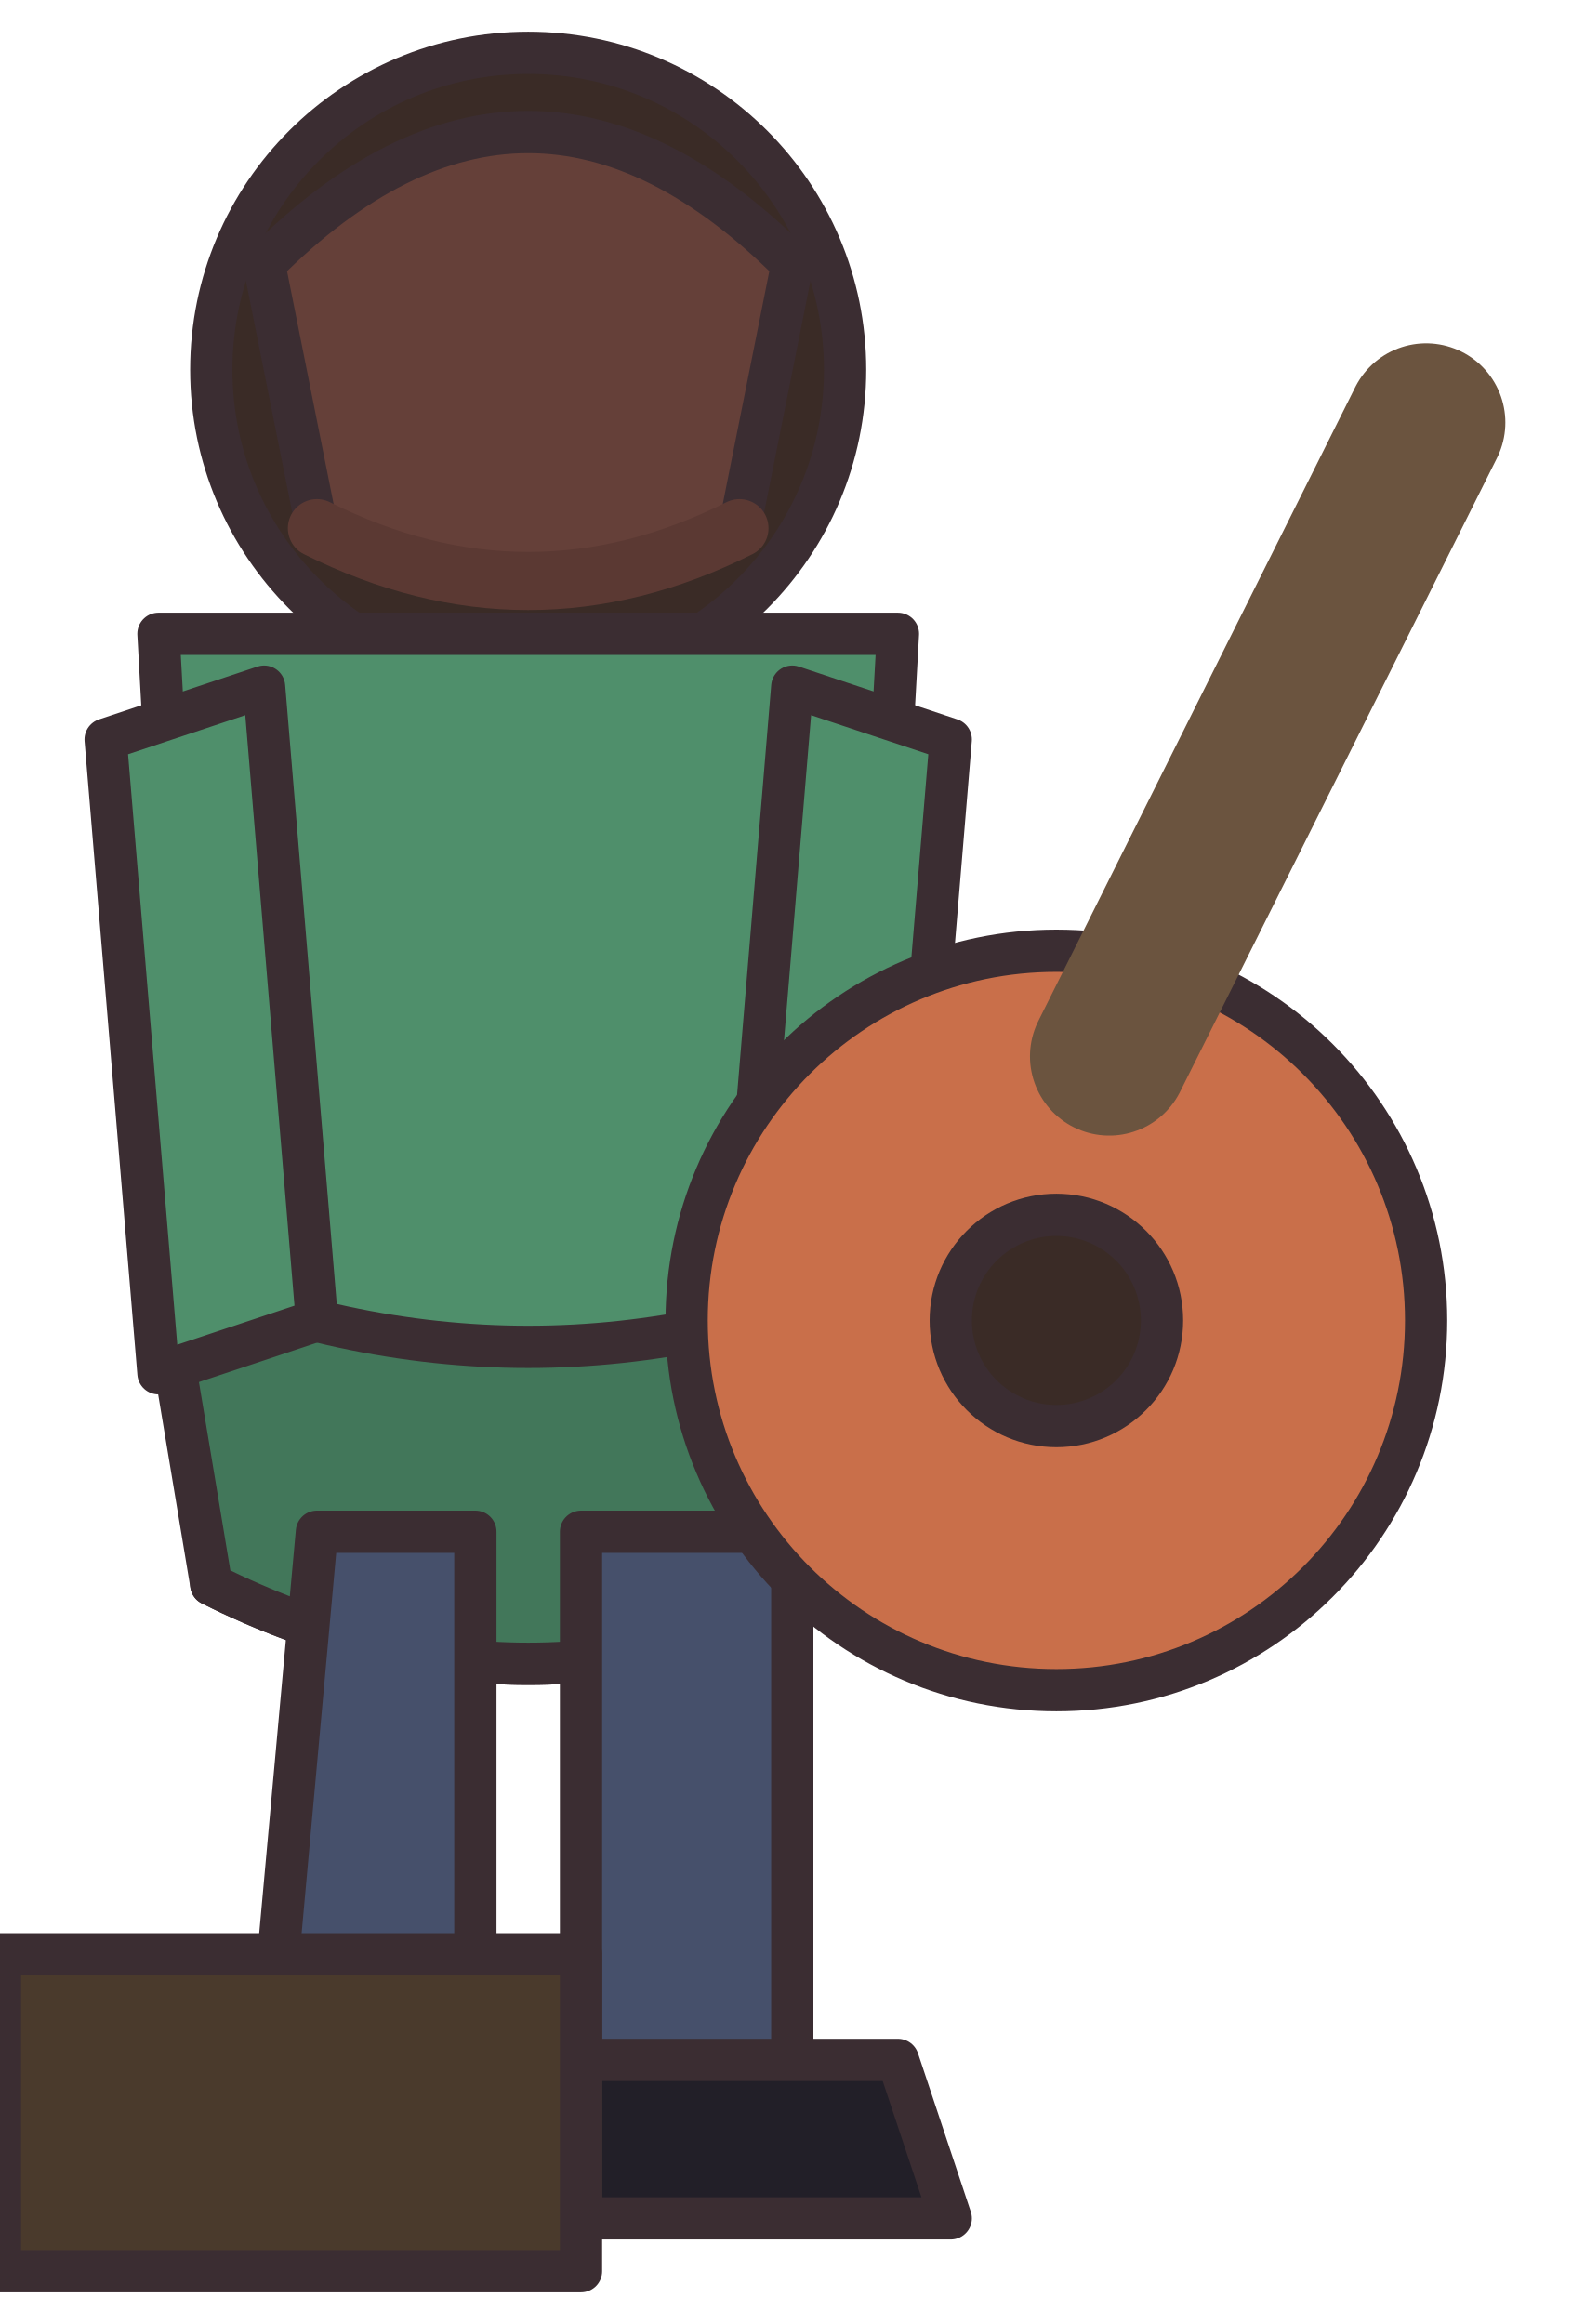
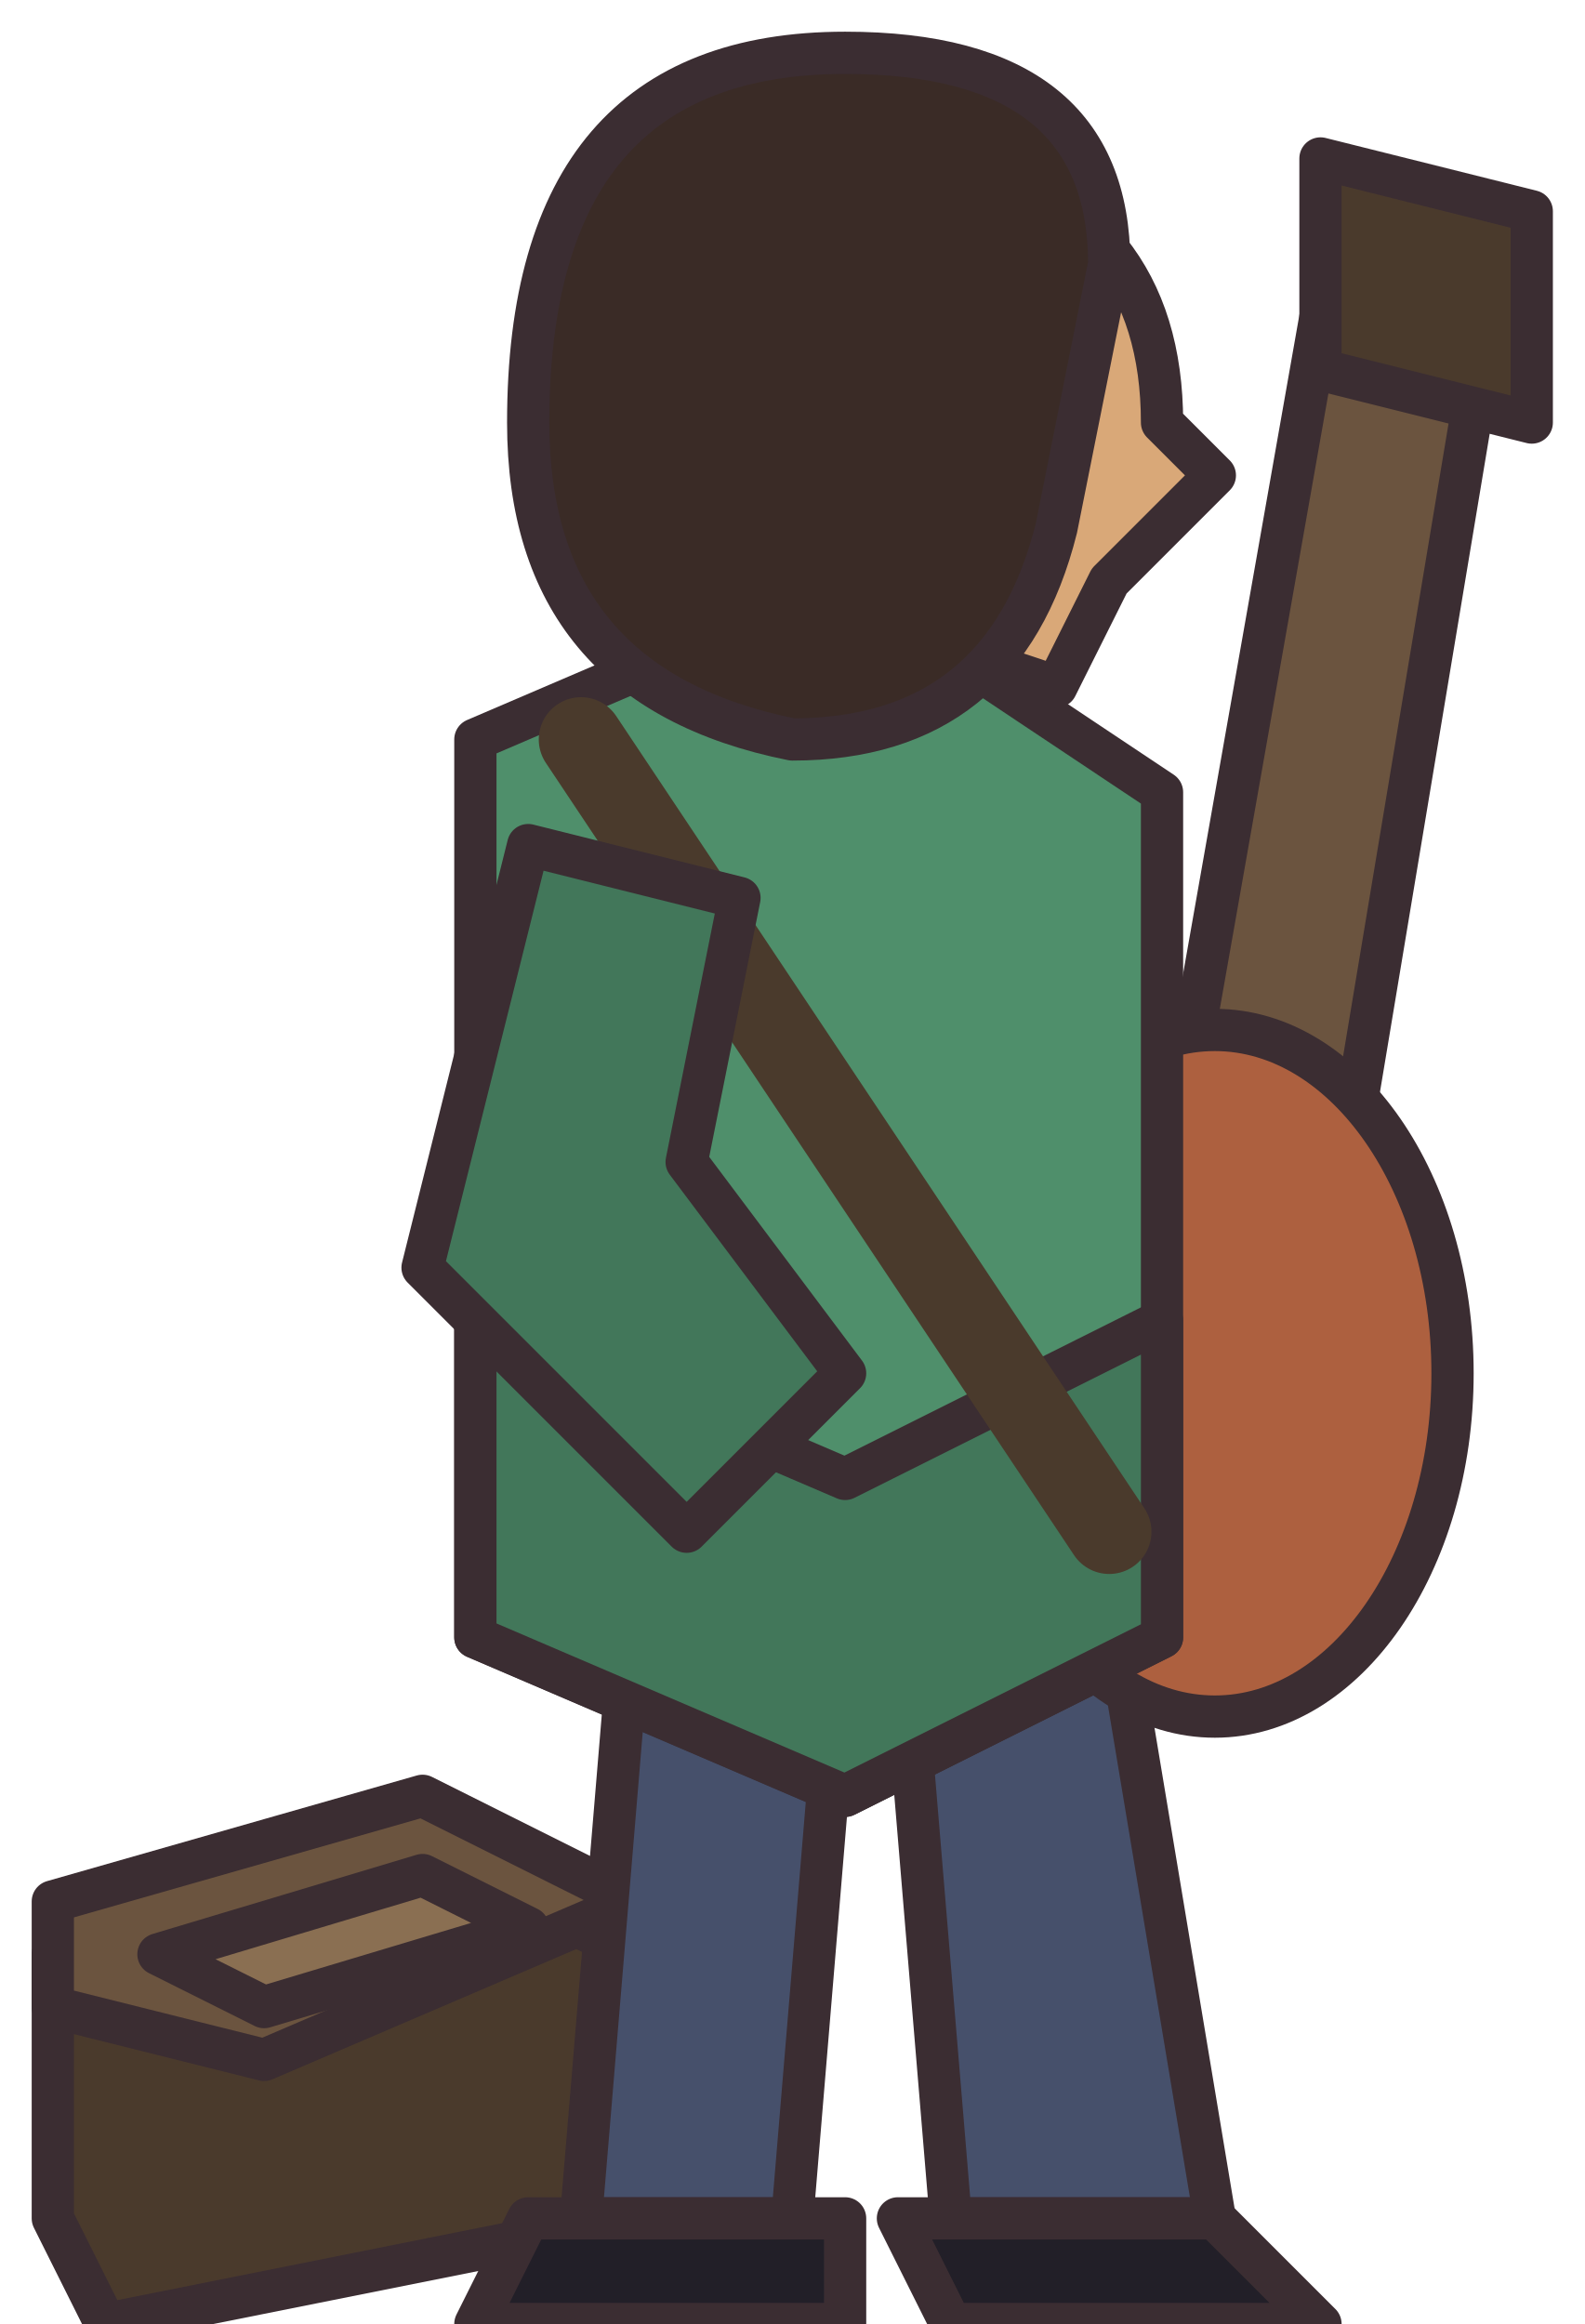
<svg xmlns="http://www.w3.org/2000/svg" width="30" height="44" viewBox="0 0 30 44" shape-rendering="geometricPrecision" stroke="#3b2d32" stroke-width="0.8" stroke-linejoin="round" stroke-linecap="round">
-   <circle cx="10" cy="7" r="6" fill="#3a2b26" />
-   <path d="M5 5 Q10 0 15 5 L14 10 Q10 12 6 10 Z" fill="#654039" />
-   <path d="M6 10 Q10 12 14 10" fill="none" stroke="#5b3933" stroke-width="1.1" />
-   <path d="M3 12 L17 12 L16 30 Q10 33 4 30 Z" fill="#4f8f6b" />
-   <path d="M3 24 Q10 27 17 24 L16 30 Q10 33 4 30 Z" fill="#42775a" />
-   <path d="M2 14 L5 13 L6 25 L3 26 Z M15 13 L18 14 L17 26 L14 25 Z" fill="#4f8f6b" />
-   <path d="M6 29 L9 29 L9 40 L5 40 Z M11 29 L15 29 L15 40 L11 40 Z" fill="#46506b" />
-   <path d="M4 39 L10 39 L9 42 L3 42 Z M11 39 L17 39 L18 42 L11 42 Z" fill="#221f28" />
-   <circle cx="20" cy="25" r="7" fill="#c96f4a" />
-   <circle cx="20" cy="25" r="2" fill="#3a2b26" />
-   <path d="M21 20 L27 8" stroke="#6b543f" stroke-width="3" />
-   <rect x="0" y="37" width="11" height="6" fill="#4a3a2c" />
+   <path d="M1 37 L8 35 L12 37 L12 42 L2 44 L1 42Z" fill="#4a3a2c" />
+   <path d="M1 36 L8 34 L12 36 L5 39 L1 38Z" fill="#6b543f" />
+   <path d="M3 37 L8 35.5 L10 36.5 L5 38Z" fill="#8a6f52" />
+   <path d="M12 30 L16 30 L15 42 L11 42Z M17 30 L21 30 L23 42 L18 42Z" fill="#46506b" />
+   <path d="M10 42 L16 42 L16 44 L9 44Z M17 42 L23 42 L25 44 L18 44Z" fill="#221f28" />
+   <path d="M22 23 L25 6 L28 7 L25 25Z" fill="#6b543f" />
+   <path d="M25 3 L29 4 L29 8 L25 7Z" fill="#4a3a2c" />
+   <ellipse cx="23" cy="26" rx="4.5" ry="6.5" fill="#ad603f" />
+   <path d="M9 14 L16 11 L22 15 L22 31 L16 34 L9 31Z" fill="#4f8f6b" />
+   <path d="M9 25 L16 28 L22 25 L22 31 L16 34 L9 31Z" fill="#42775a" />
+   <path d="M11 14 L21 29" fill="none" stroke="#4a3a2c" stroke-width="1.6" />
+   <path d="M10 16 L8 24 L13 29 L16 26 L13 22 L14 17Z" fill="#42775a" />
+   <g transform="translate(16 8)">
+     <path d="M2 -5 Q6 -4 6 0 L7 1 L5 3 L4 5 L1 4Z" fill="#d9a878" />
+     <path d="M-6 0 Q-6 -7 0 -7 Q5 -7 5 -3 L4 2 Q3 6 -1 6 Q-6 5 -6 0Z" fill="#3a2b26" />
+   </g>
</svg>
